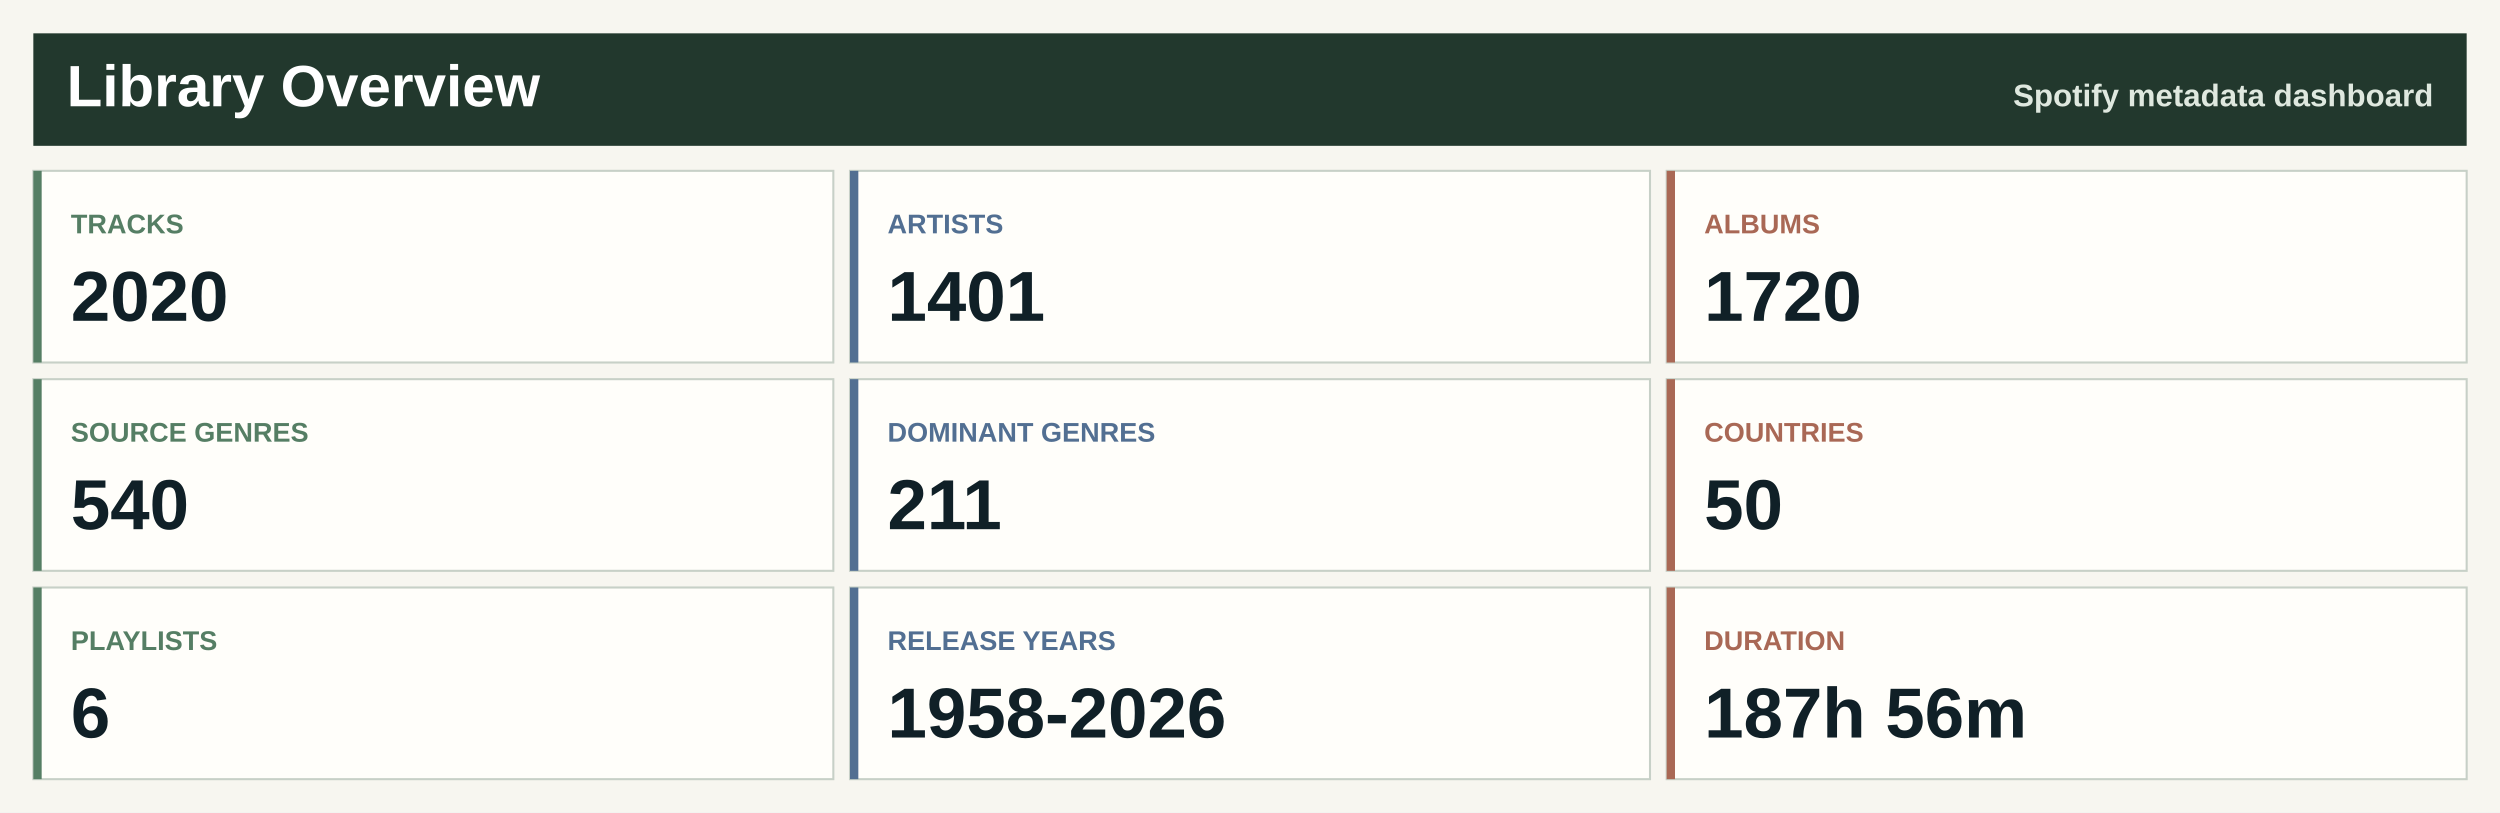
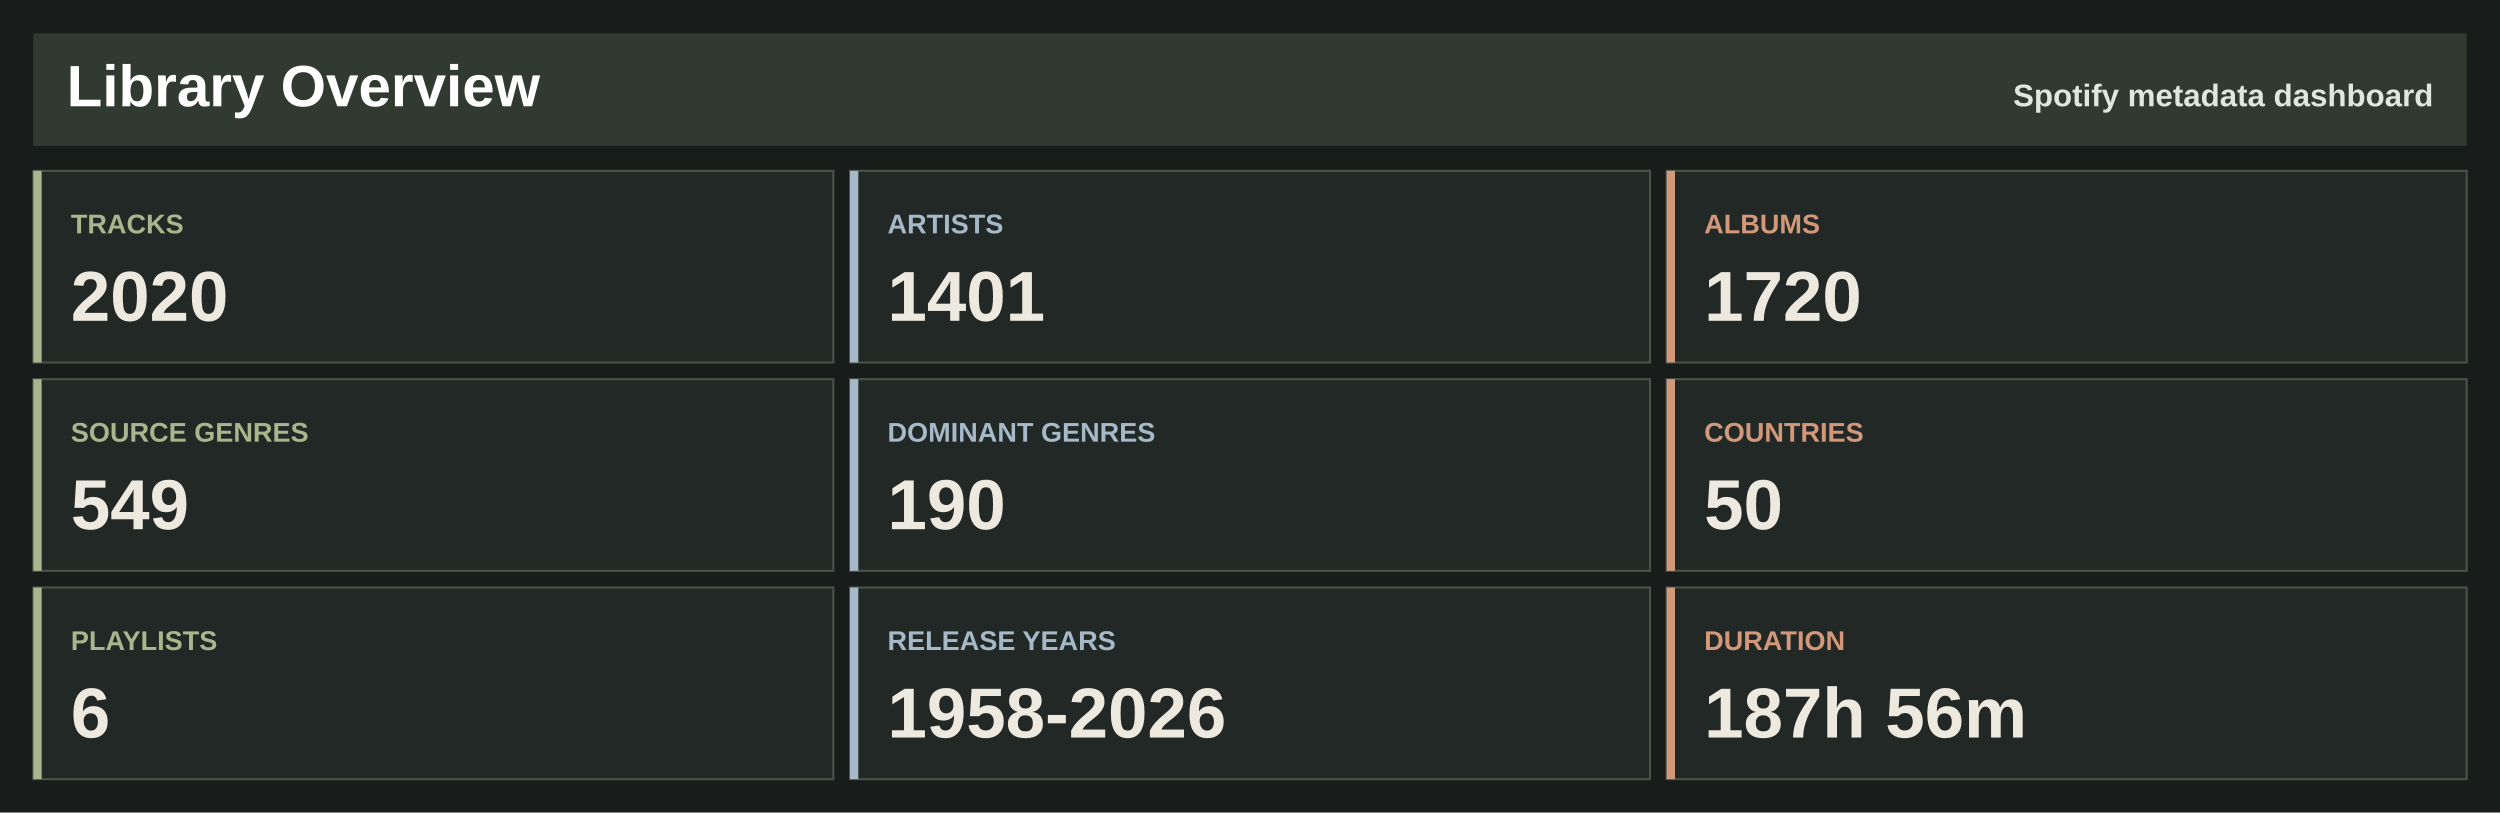
<svg xmlns="http://www.w3.org/2000/svg" width="1200" height="390" viewBox="0 0 1200 390" role="img" aria-label="Spotify library overview">
-   <rect width="1200" height="390" fill="#f7f6f0" />
-   <rect x="16" y="16" width="1168" height="54" fill="#22382d" />
+   <rect width="1200" height="390" fill="#181c1b" />
+   <rect x="16" y="16" width="1168" height="54" fill="#303a30" />
  <text x="32.0" y="51.0" font-family="Segoe UI, Arial, sans-serif" font-size="28" font-weight="800" fill="#ffffff" text-anchor="start">Library Overview</text>
  <text x="1168.0" y="51.0" font-family="Segoe UI, Arial, sans-serif" font-size="15" font-weight="800" fill="#dfe8df" text-anchor="end">Spotify metadata dashboard</text>
-   <rect x="16.0" y="82.0" width="384.0" height="92" fill="#fffefa" stroke="#c7d0c7" />
-   <rect x="16.0" y="82.0" width="4" height="92" fill="#557e64" />
-   <text x="34.0" y="112.0" font-family="Segoe UI, Arial, sans-serif" font-size="13" font-weight="800" fill="#557e64" text-anchor="start">TRACKS</text>
-   <text x="34.0" y="154.0" font-family="Segoe UI, Arial, sans-serif" font-size="34" font-weight="800" fill="#102027" text-anchor="start">2020</text>
-   <rect x="408.0" y="82.0" width="384.0" height="92" fill="#fffefa" stroke="#c7d0c7" />
-   <rect x="408.0" y="82.0" width="4" height="92" fill="#526f92" />
-   <text x="426.0" y="112.0" font-family="Segoe UI, Arial, sans-serif" font-size="13" font-weight="800" fill="#526f92" text-anchor="start">ARTISTS</text>
-   <text x="426.0" y="154.0" font-family="Segoe UI, Arial, sans-serif" font-size="34" font-weight="800" fill="#102027" text-anchor="start">1401</text>
-   <rect x="800.0" y="82.0" width="384.0" height="92" fill="#fffefa" stroke="#c7d0c7" />
-   <rect x="800.0" y="82.0" width="4" height="92" fill="#a96855" />
-   <text x="818.0" y="112.0" font-family="Segoe UI, Arial, sans-serif" font-size="13" font-weight="800" fill="#a96855" text-anchor="start">ALBUMS</text>
-   <text x="818.0" y="154.0" font-family="Segoe UI, Arial, sans-serif" font-size="34" font-weight="800" fill="#102027" text-anchor="start">1720</text>
-   <rect x="16.0" y="182.0" width="384.0" height="92" fill="#fffefa" stroke="#c7d0c7" />
-   <rect x="16.0" y="182.0" width="4" height="92" fill="#557e64" />
-   <text x="34.0" y="212.0" font-family="Segoe UI, Arial, sans-serif" font-size="13" font-weight="800" fill="#557e64" text-anchor="start">SOURCE GENRES</text>
-   <text x="34.0" y="254.0" font-family="Segoe UI, Arial, sans-serif" font-size="34" font-weight="800" fill="#102027" text-anchor="start">540</text>
-   <rect x="408.0" y="182.0" width="384.0" height="92" fill="#fffefa" stroke="#c7d0c7" />
-   <rect x="408.0" y="182.0" width="4" height="92" fill="#526f92" />
-   <text x="426.0" y="212.0" font-family="Segoe UI, Arial, sans-serif" font-size="13" font-weight="800" fill="#526f92" text-anchor="start">DOMINANT GENRES</text>
-   <text x="426.0" y="254.0" font-family="Segoe UI, Arial, sans-serif" font-size="34" font-weight="800" fill="#102027" text-anchor="start">211</text>
-   <rect x="800.0" y="182.0" width="384.0" height="92" fill="#fffefa" stroke="#c7d0c7" />
-   <rect x="800.0" y="182.0" width="4" height="92" fill="#a96855" />
-   <text x="818.0" y="212.0" font-family="Segoe UI, Arial, sans-serif" font-size="13" font-weight="800" fill="#a96855" text-anchor="start">COUNTRIES</text>
-   <text x="818.0" y="254.0" font-family="Segoe UI, Arial, sans-serif" font-size="34" font-weight="800" fill="#102027" text-anchor="start">50</text>
-   <rect x="16.0" y="282.0" width="384.0" height="92" fill="#fffefa" stroke="#c7d0c7" />
-   <rect x="16.0" y="282.0" width="4" height="92" fill="#557e64" />
-   <text x="34.0" y="312.0" font-family="Segoe UI, Arial, sans-serif" font-size="13" font-weight="800" fill="#557e64" text-anchor="start">PLAYLISTS</text>
-   <text x="34.0" y="354.0" font-family="Segoe UI, Arial, sans-serif" font-size="34" font-weight="800" fill="#102027" text-anchor="start">6</text>
-   <rect x="408.0" y="282.0" width="384.0" height="92" fill="#fffefa" stroke="#c7d0c7" />
-   <rect x="408.0" y="282.0" width="4" height="92" fill="#526f92" />
-   <text x="426.0" y="312.0" font-family="Segoe UI, Arial, sans-serif" font-size="13" font-weight="800" fill="#526f92" text-anchor="start">RELEASE YEARS</text>
-   <text x="426.0" y="354.0" font-family="Segoe UI, Arial, sans-serif" font-size="34" font-weight="800" fill="#102027" text-anchor="start">1958-2026</text>
-   <rect x="800.0" y="282.0" width="384.0" height="92" fill="#fffefa" stroke="#c7d0c7" />
-   <rect x="800.0" y="282.0" width="4" height="92" fill="#a96855" />
-   <text x="818.0" y="312.0" font-family="Segoe UI, Arial, sans-serif" font-size="13" font-weight="800" fill="#a96855" text-anchor="start">DURATION</text>
-   <text x="818.0" y="354.0" font-family="Segoe UI, Arial, sans-serif" font-size="34" font-weight="800" fill="#102027" text-anchor="start">187h 56m</text>
+   <rect x="16.0" y="82.0" width="384.0" height="92" fill="#222826" stroke="#495348" />
+   <rect x="16.0" y="82.0" width="4" height="92" fill="#a7b68c" />
+   <text x="34.0" y="112.0" font-family="Segoe UI, Arial, sans-serif" font-size="13" font-weight="800" fill="#a7b68c" text-anchor="start">TRACKS</text>
+   <text x="34.0" y="154.0" font-family="Segoe UI, Arial, sans-serif" font-size="34" font-weight="800" fill="#eee9df" text-anchor="start">2020</text>
+   <rect x="408.0" y="82.0" width="384.0" height="92" fill="#222826" stroke="#495348" />
+   <rect x="408.0" y="82.0" width="4" height="92" fill="#a6b9c8" />
+   <text x="426.0" y="112.0" font-family="Segoe UI, Arial, sans-serif" font-size="13" font-weight="800" fill="#a6b9c8" text-anchor="start">ARTISTS</text>
+   <text x="426.0" y="154.0" font-family="Segoe UI, Arial, sans-serif" font-size="34" font-weight="800" fill="#eee9df" text-anchor="start">1401</text>
+   <rect x="800.0" y="82.0" width="384.0" height="92" fill="#222826" stroke="#495348" />
+   <rect x="800.0" y="82.0" width="4" height="92" fill="#d29879" />
+   <text x="818.0" y="112.0" font-family="Segoe UI, Arial, sans-serif" font-size="13" font-weight="800" fill="#d29879" text-anchor="start">ALBUMS</text>
+   <text x="818.0" y="154.0" font-family="Segoe UI, Arial, sans-serif" font-size="34" font-weight="800" fill="#eee9df" text-anchor="start">1720</text>
+   <rect x="16.0" y="182.0" width="384.0" height="92" fill="#222826" stroke="#495348" />
+   <rect x="16.0" y="182.0" width="4" height="92" fill="#a7b68c" />
+   <text x="34.0" y="212.0" font-family="Segoe UI, Arial, sans-serif" font-size="13" font-weight="800" fill="#a7b68c" text-anchor="start">SOURCE GENRES</text>
+   <text x="34.0" y="254.0" font-family="Segoe UI, Arial, sans-serif" font-size="34" font-weight="800" fill="#eee9df" text-anchor="start">549</text>
+   <rect x="408.0" y="182.0" width="384.0" height="92" fill="#222826" stroke="#495348" />
+   <rect x="408.0" y="182.0" width="4" height="92" fill="#a6b9c8" />
+   <text x="426.0" y="212.0" font-family="Segoe UI, Arial, sans-serif" font-size="13" font-weight="800" fill="#a6b9c8" text-anchor="start">DOMINANT GENRES</text>
+   <text x="426.0" y="254.0" font-family="Segoe UI, Arial, sans-serif" font-size="34" font-weight="800" fill="#eee9df" text-anchor="start">190</text>
+   <rect x="800.0" y="182.0" width="384.0" height="92" fill="#222826" stroke="#495348" />
+   <rect x="800.0" y="182.0" width="4" height="92" fill="#d29879" />
+   <text x="818.0" y="212.0" font-family="Segoe UI, Arial, sans-serif" font-size="13" font-weight="800" fill="#d29879" text-anchor="start">COUNTRIES</text>
+   <text x="818.0" y="254.0" font-family="Segoe UI, Arial, sans-serif" font-size="34" font-weight="800" fill="#eee9df" text-anchor="start">50</text>
+   <rect x="16.0" y="282.0" width="384.0" height="92" fill="#222826" stroke="#495348" />
+   <rect x="16.0" y="282.0" width="4" height="92" fill="#a7b68c" />
+   <text x="34.0" y="312.0" font-family="Segoe UI, Arial, sans-serif" font-size="13" font-weight="800" fill="#a7b68c" text-anchor="start">PLAYLISTS</text>
+   <text x="34.0" y="354.0" font-family="Segoe UI, Arial, sans-serif" font-size="34" font-weight="800" fill="#eee9df" text-anchor="start">6</text>
+   <rect x="408.0" y="282.0" width="384.0" height="92" fill="#222826" stroke="#495348" />
+   <rect x="408.0" y="282.0" width="4" height="92" fill="#a6b9c8" />
+   <text x="426.0" y="312.0" font-family="Segoe UI, Arial, sans-serif" font-size="13" font-weight="800" fill="#a6b9c8" text-anchor="start">RELEASE YEARS</text>
+   <text x="426.0" y="354.0" font-family="Segoe UI, Arial, sans-serif" font-size="34" font-weight="800" fill="#eee9df" text-anchor="start">1958-2026</text>
+   <rect x="800.0" y="282.0" width="384.0" height="92" fill="#222826" stroke="#495348" />
+   <rect x="800.0" y="282.0" width="4" height="92" fill="#d29879" />
+   <text x="818.0" y="312.0" font-family="Segoe UI, Arial, sans-serif" font-size="13" font-weight="800" fill="#d29879" text-anchor="start">DURATION</text>
+   <text x="818.0" y="354.0" font-family="Segoe UI, Arial, sans-serif" font-size="34" font-weight="800" fill="#eee9df" text-anchor="start">187h 56m</text>
</svg>
